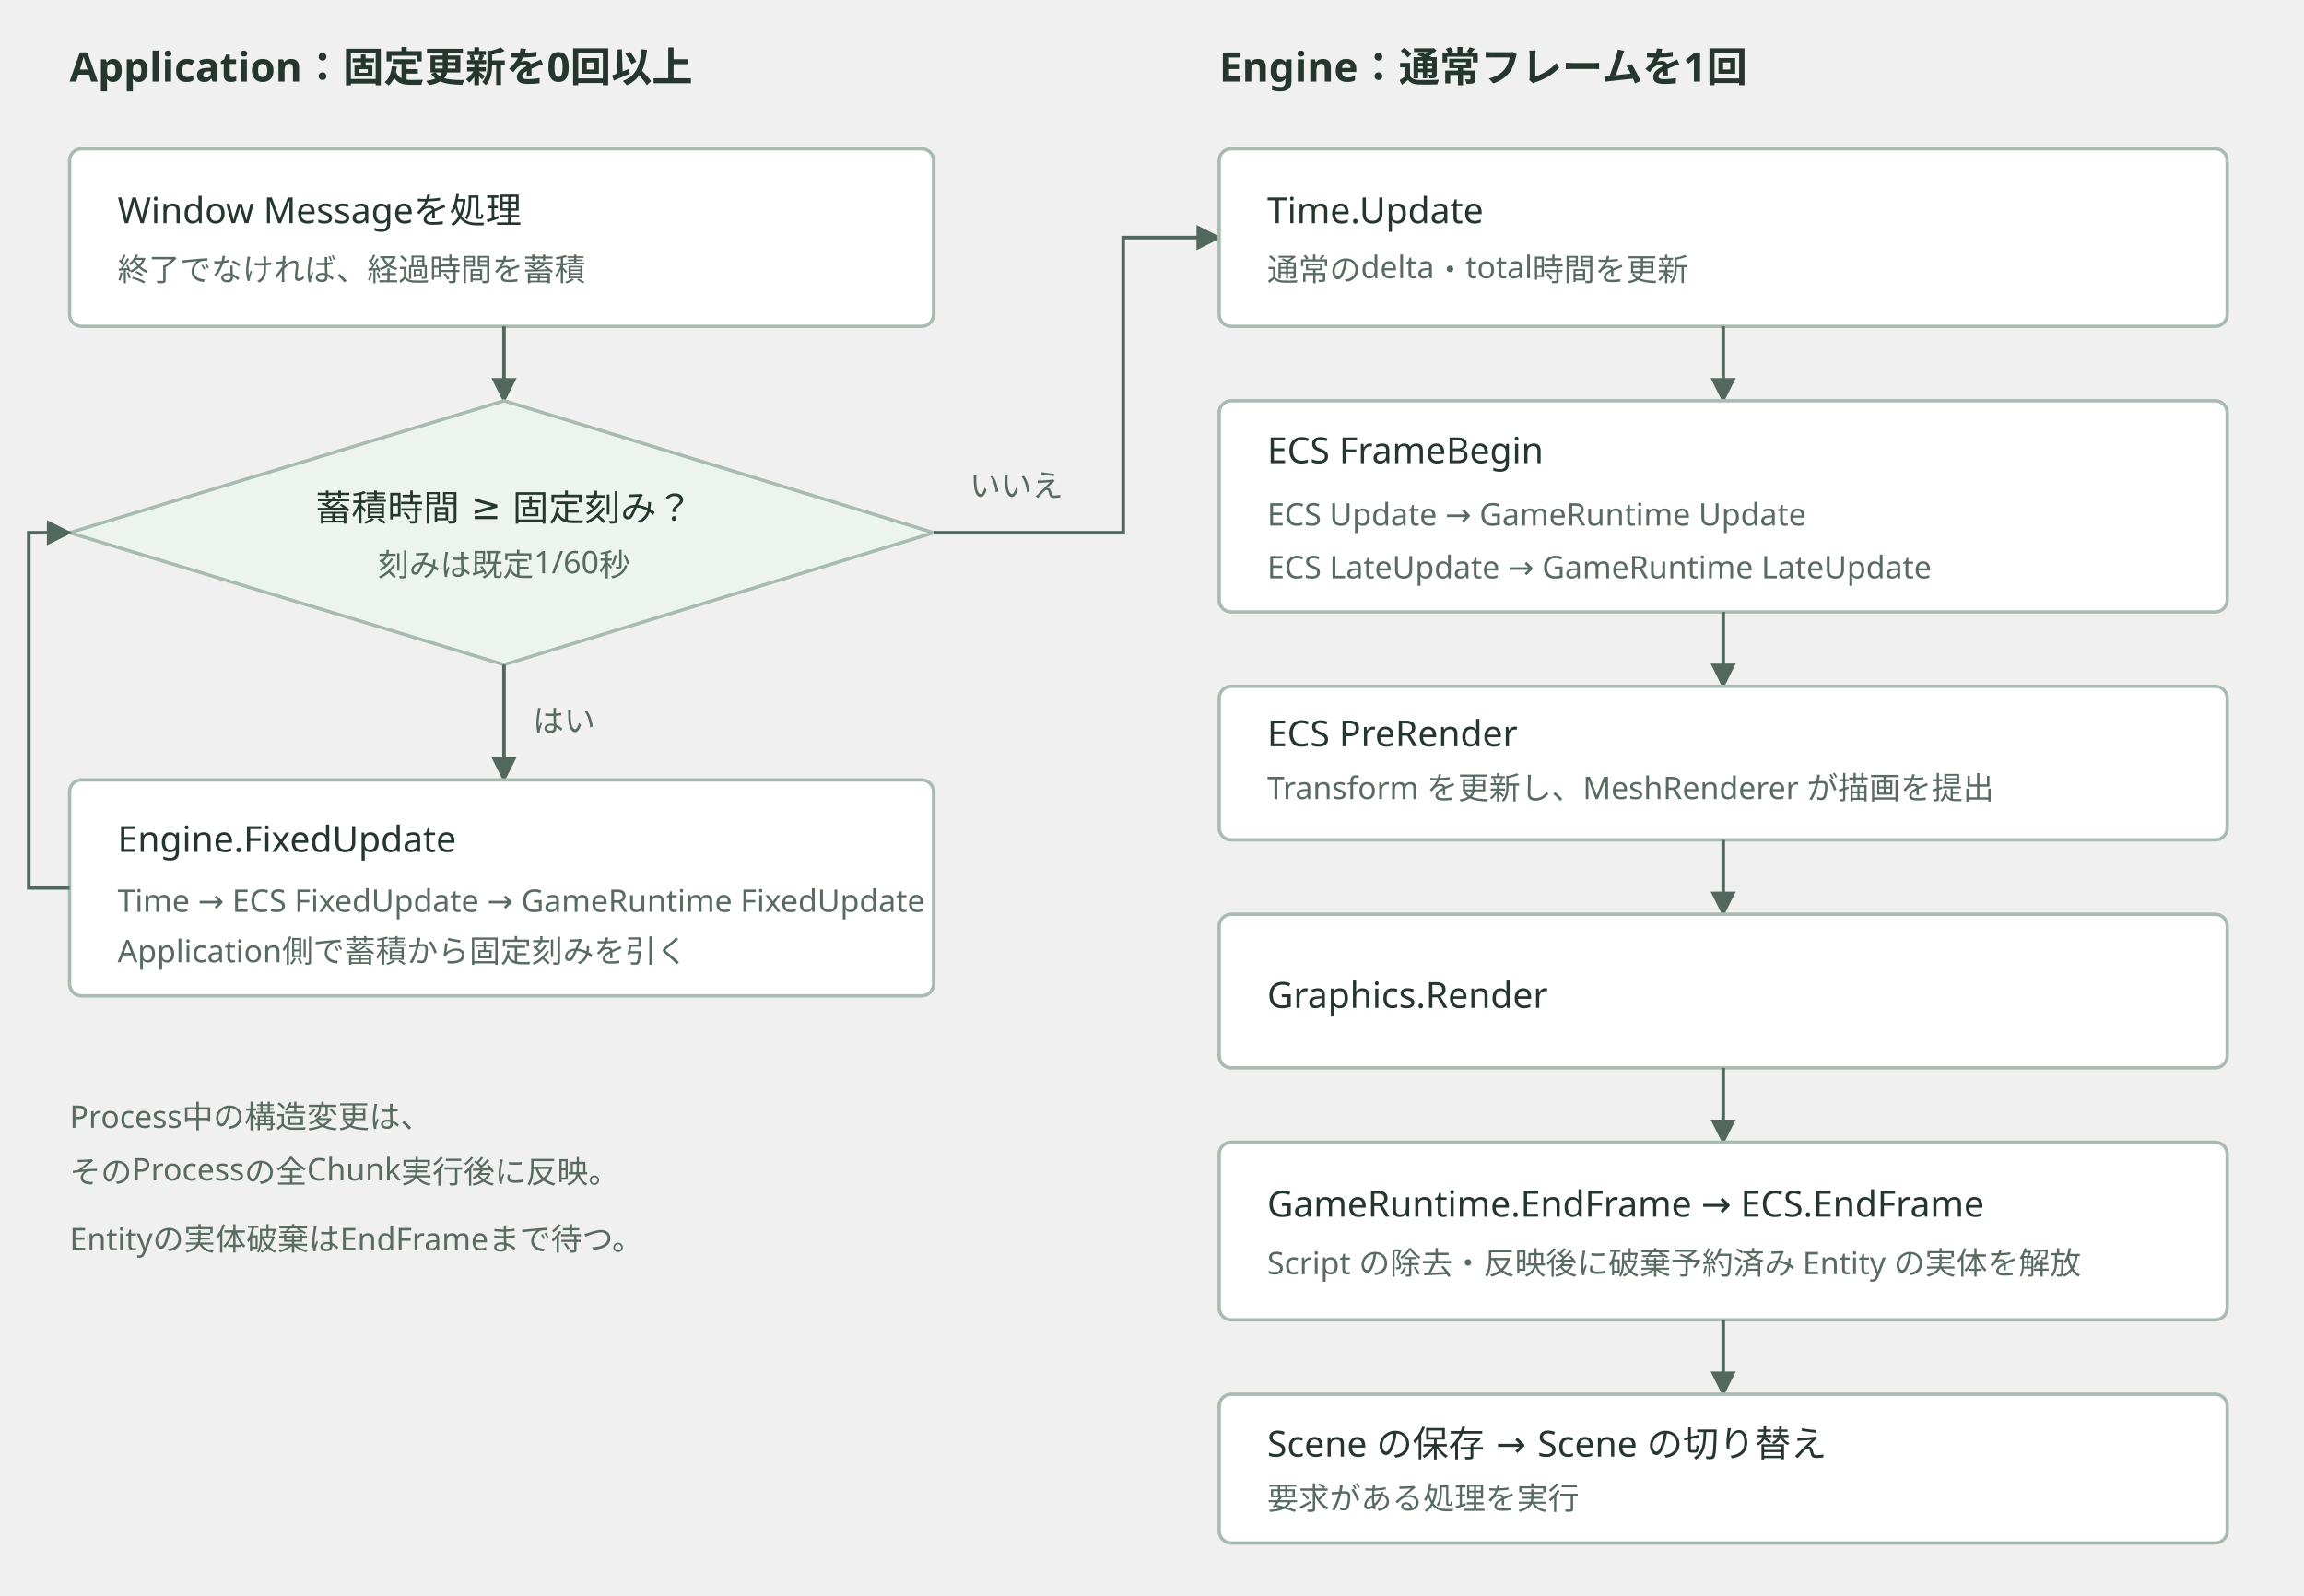
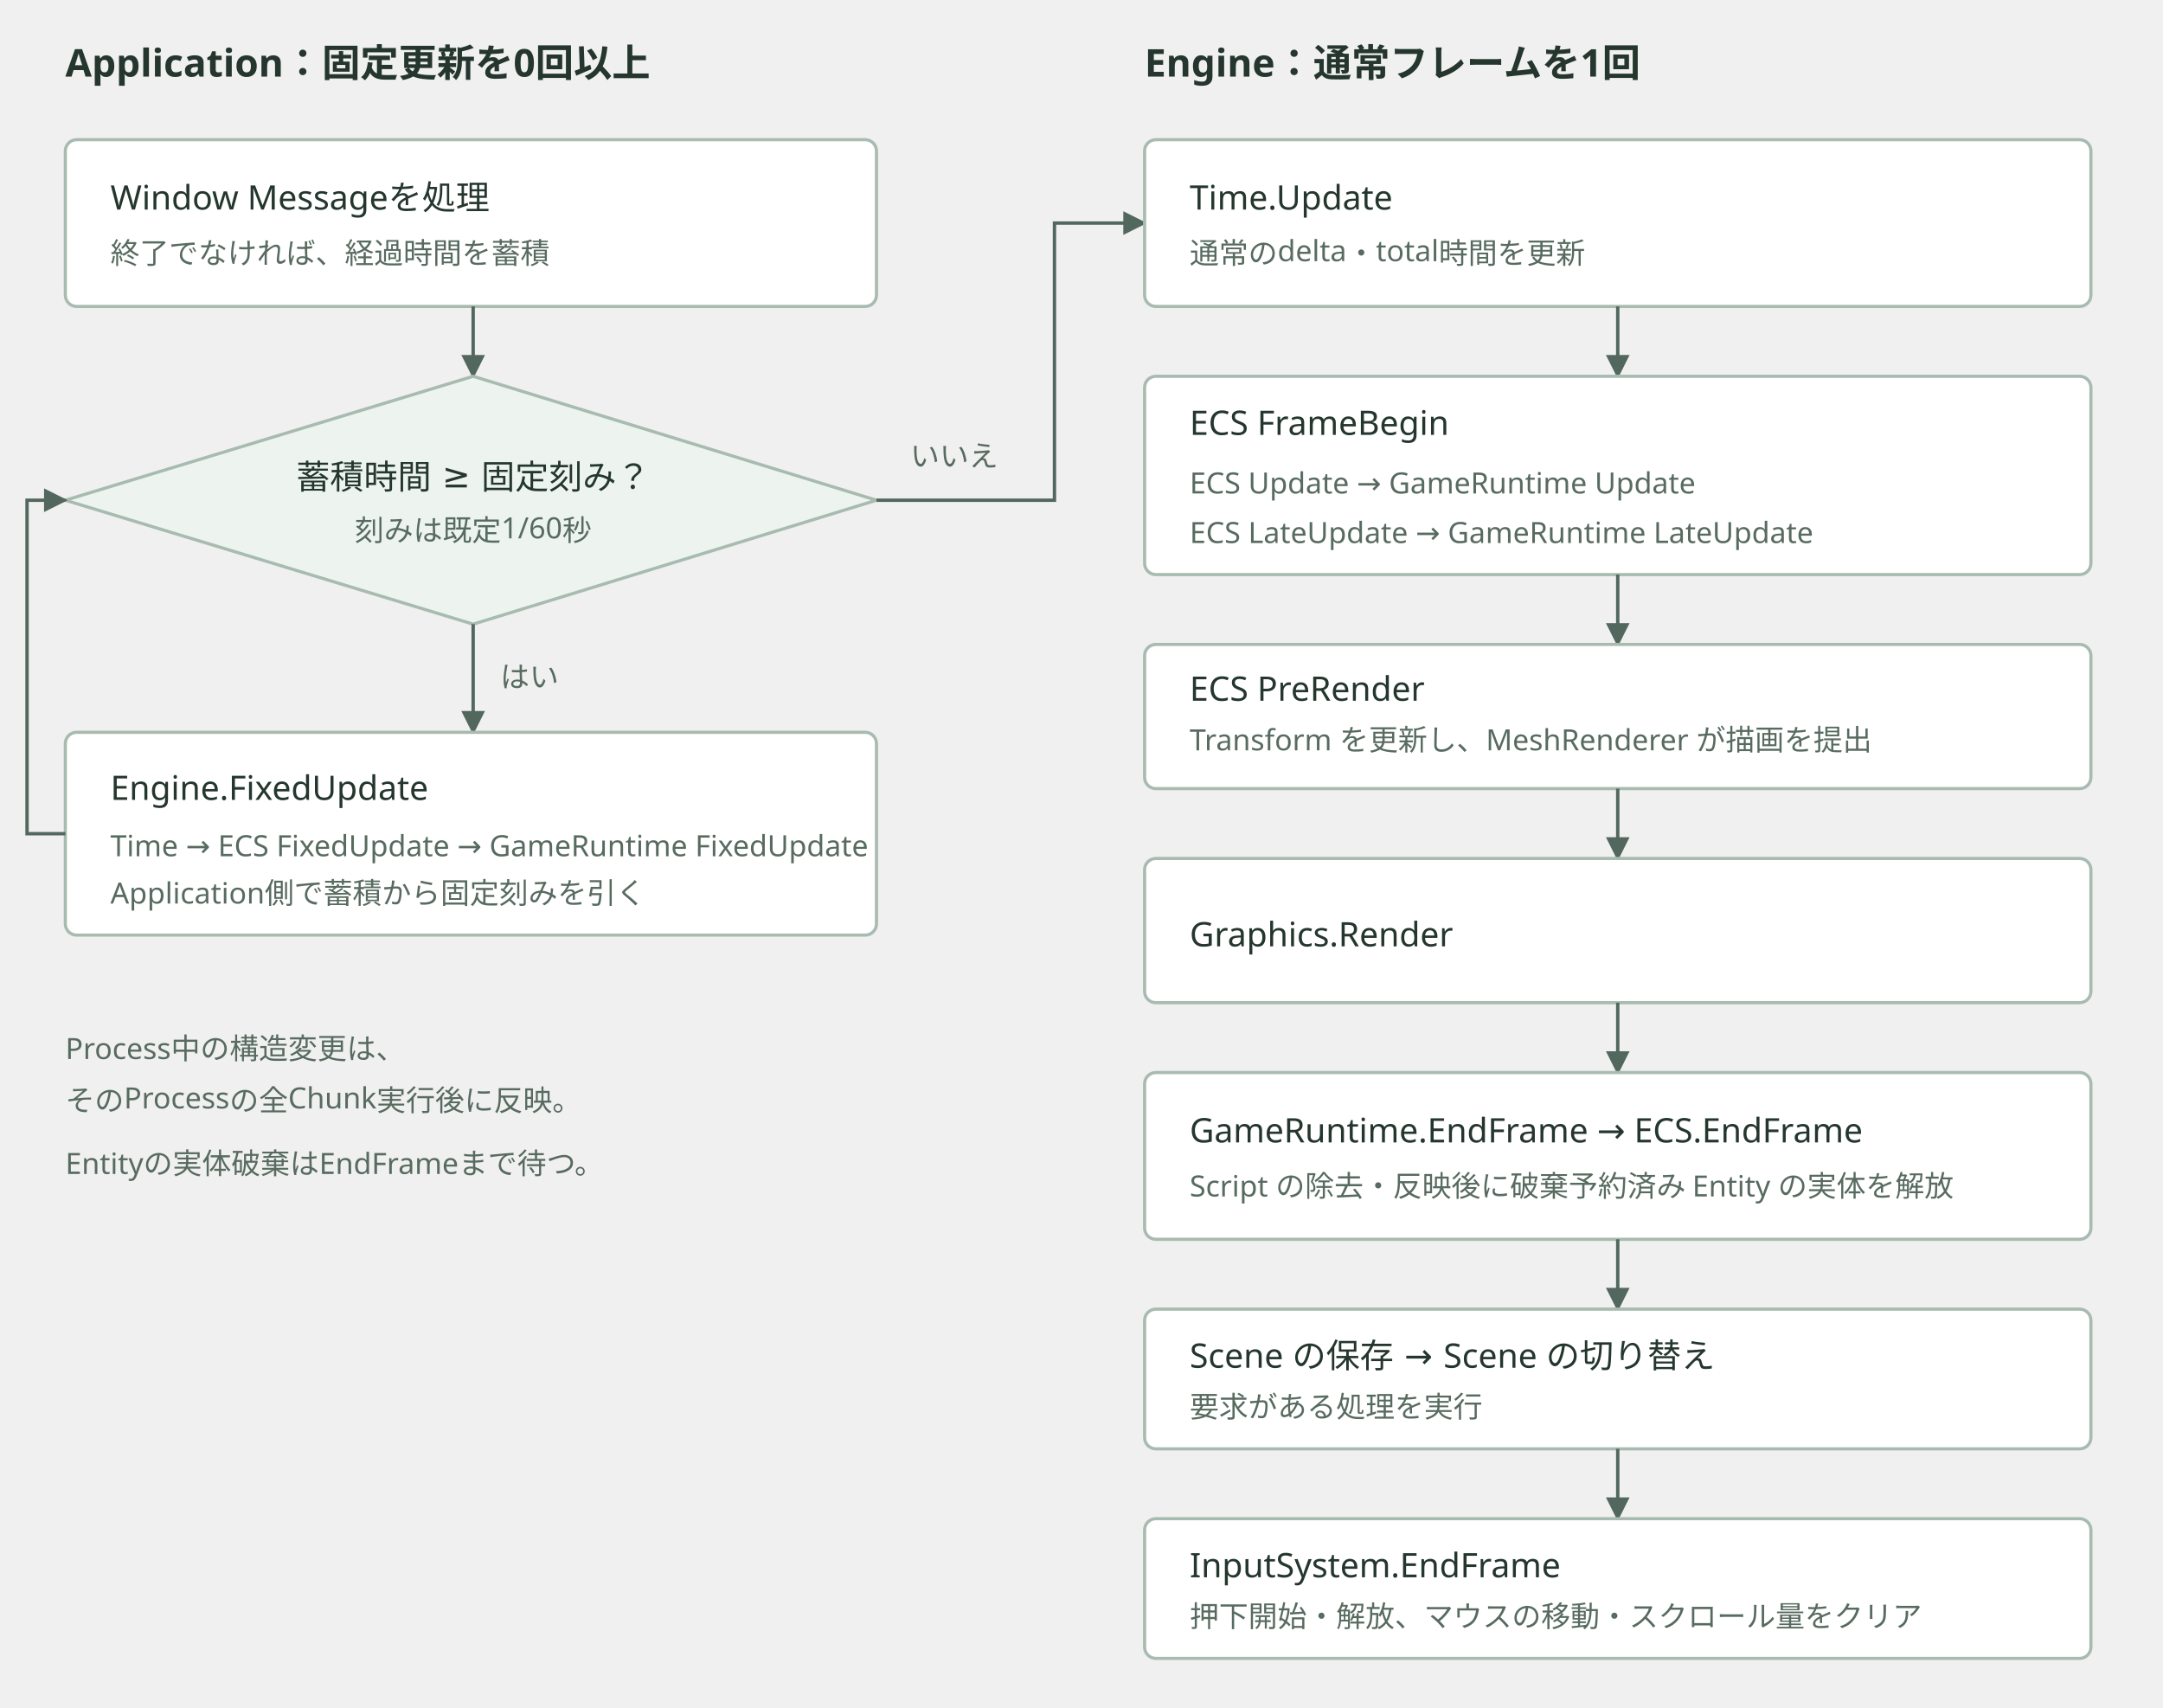
- <svg xmlns="http://www.w3.org/2000/svg" viewBox="0 0 960 665" role="img" aria-labelledby="frame-title frame-desc">
+ <svg xmlns="http://www.w3.org/2000/svg" viewBox="0 0 960 758" role="img" aria-labelledby="frame-title frame-desc">
  <defs>
    <marker id="frame-arrow" viewBox="0 0 10 10" refX="9" refY="5" markerWidth="7" markerHeight="7" orient="auto-start-reverse">
      <path d="M0 0 10 5 0 10Z" fill="#52675d" />
    </marker>
  </defs>
  <style>text{font-family:'Yu Gothic UI',Meiryo,sans-serif;font-size:15px;fill:#24362d}.box{fill:#fff;stroke:#a8bbb0;stroke-width:1.4}.line{fill:none;stroke:#52675d;stroke-width:1.5;marker-end:url(#frame-arrow)}.small{font-size:13px;fill:#586b60}.label{font-size:17px;font-weight:600}</style>
  <text x="29" y="34" class="label">Application：固定更新を0回以上</text>
  <text x="508" y="34" class="label">Engine：通常フレームを1回</text>
  <rect class="box" x="29" y="62" width="360" height="74" rx="5" />
  <text x="49" y="93">Window Messageを処理</text>
  <text x="49" y="117" class="small">終了でなければ、経過時間を蓄積</text>
  <path class="line" d="M210 136V167" />
  <path d="M210 167 389 222 210 277 29 222Z" fill="#edf4f0" stroke="#a8bbb0" stroke-width="1.4" />
  <text x="210" y="217" text-anchor="middle">蓄積時間 ≥ 固定刻み？</text>
  <text x="210" y="240" text-anchor="middle" class="small">刻みは既定1/60秒</text>
  <path class="line" d="M210 277V325" />
  <text x="222" y="305" class="small">はい</text>
  <rect class="box" x="29" y="325" width="360" height="90" rx="5" />
  <text x="49" y="355">Engine.FixedUpdate</text>
  <text x="49" y="380" class="small">Time → ECS FixedUpdate → GameRuntime FixedUpdate</text>
  <text x="49" y="401" class="small">Application側で蓄積から固定刻みを引く</text>
  <path class="line" d="M29 370H12V222H29" />
  <path class="line" d="M389 222H468V99H508" />
  <text x="404" y="207" class="small">いいえ</text>
  <rect class="box" x="508" y="62" width="420" height="74" rx="5" />
  <text x="528" y="93">Time.Update</text>
  <text x="528" y="117" class="small">通常のdelta・total時間を更新</text>
  <path class="line" d="M718 136V167" />
  <rect class="box" x="508" y="167" width="420" height="88" rx="5" />
  <text x="528" y="193">ECS FrameBegin</text>
  <text x="528" y="219" class="small">ECS Update → GameRuntime Update</text>
  <text x="528" y="241" class="small">ECS LateUpdate → GameRuntime LateUpdate</text>
  <path class="line" d="M718 255V286" />
  <rect class="box" x="508" y="286" width="420" height="64" rx="5" />
  <text x="528" y="311">ECS PreRender</text>
  <text x="528" y="333" class="small">Transform を更新し、MeshRenderer が描画を提出</text>
  <path class="line" d="M718 350V381" />
  <rect class="box" x="508" y="381" width="420" height="64" rx="5" />
  <text x="528" y="420">Graphics.Render</text>
  <path class="line" d="M718 445V476" />
  <rect class="box" x="508" y="476" width="420" height="74" rx="5" />
  <text x="528" y="507">GameRuntime.EndFrame → ECS.EndFrame</text>
  <text x="528" y="531" class="small">Script の除去・反映後に破棄予約済み Entity の実体を解放</text>
  <path class="line" d="M718 550V581" />
  <rect class="box" x="508" y="581" width="420" height="62" rx="5" />
  <text x="528" y="607">Scene の保存 → Scene の切り替え</text>
  <text x="528" y="629" class="small">要求がある処理を実行</text>
+   <path class="line" d="M718 643V674" />
+   <rect class="box" x="508" y="674" width="420" height="62" rx="5" />
+   <text x="528" y="700">InputSystem.EndFrame</text>
+   <text x="528" y="722" class="small">押下開始・解放、マウスの移動・スクロール量をクリア</text>
  <text x="29" y="470" class="small">Process中の構造変更は、</text>
  <text x="29" y="493" class="small">そのProcessの全Chunk実行後に反映。</text>
  <text x="29" y="521" class="small">Entityの実体破棄はEndFrameまで待つ。</text>
</svg>
